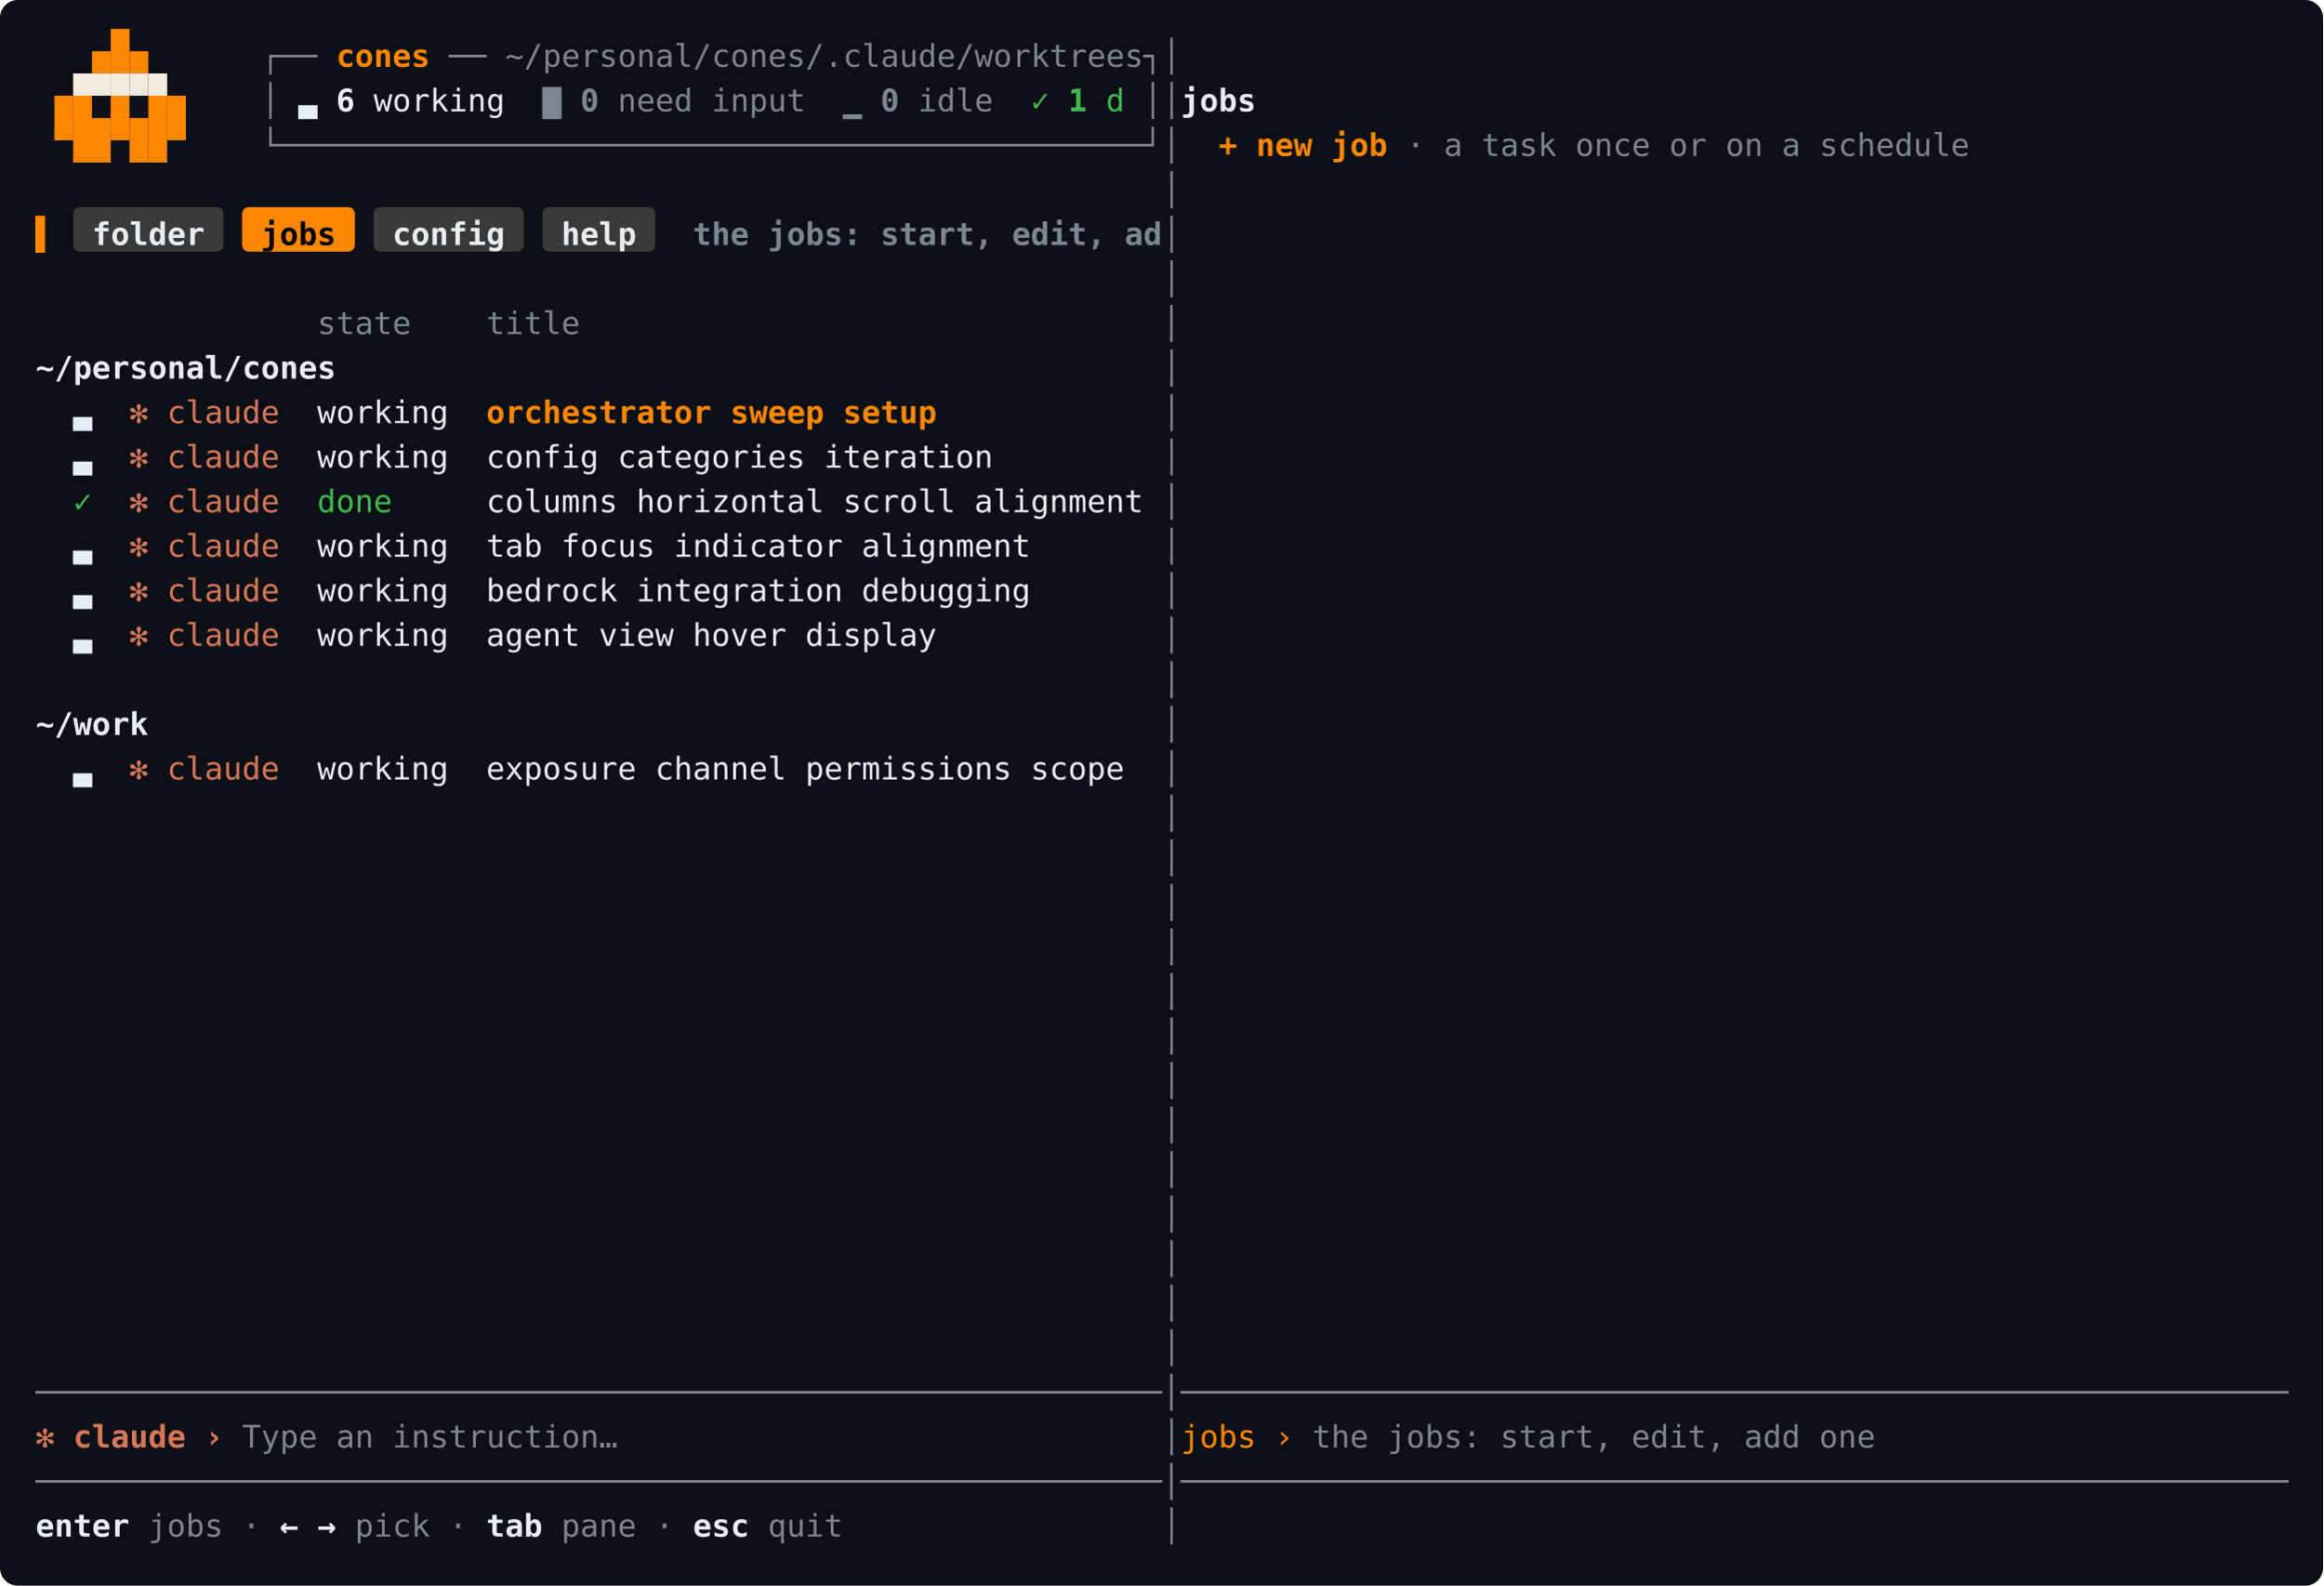
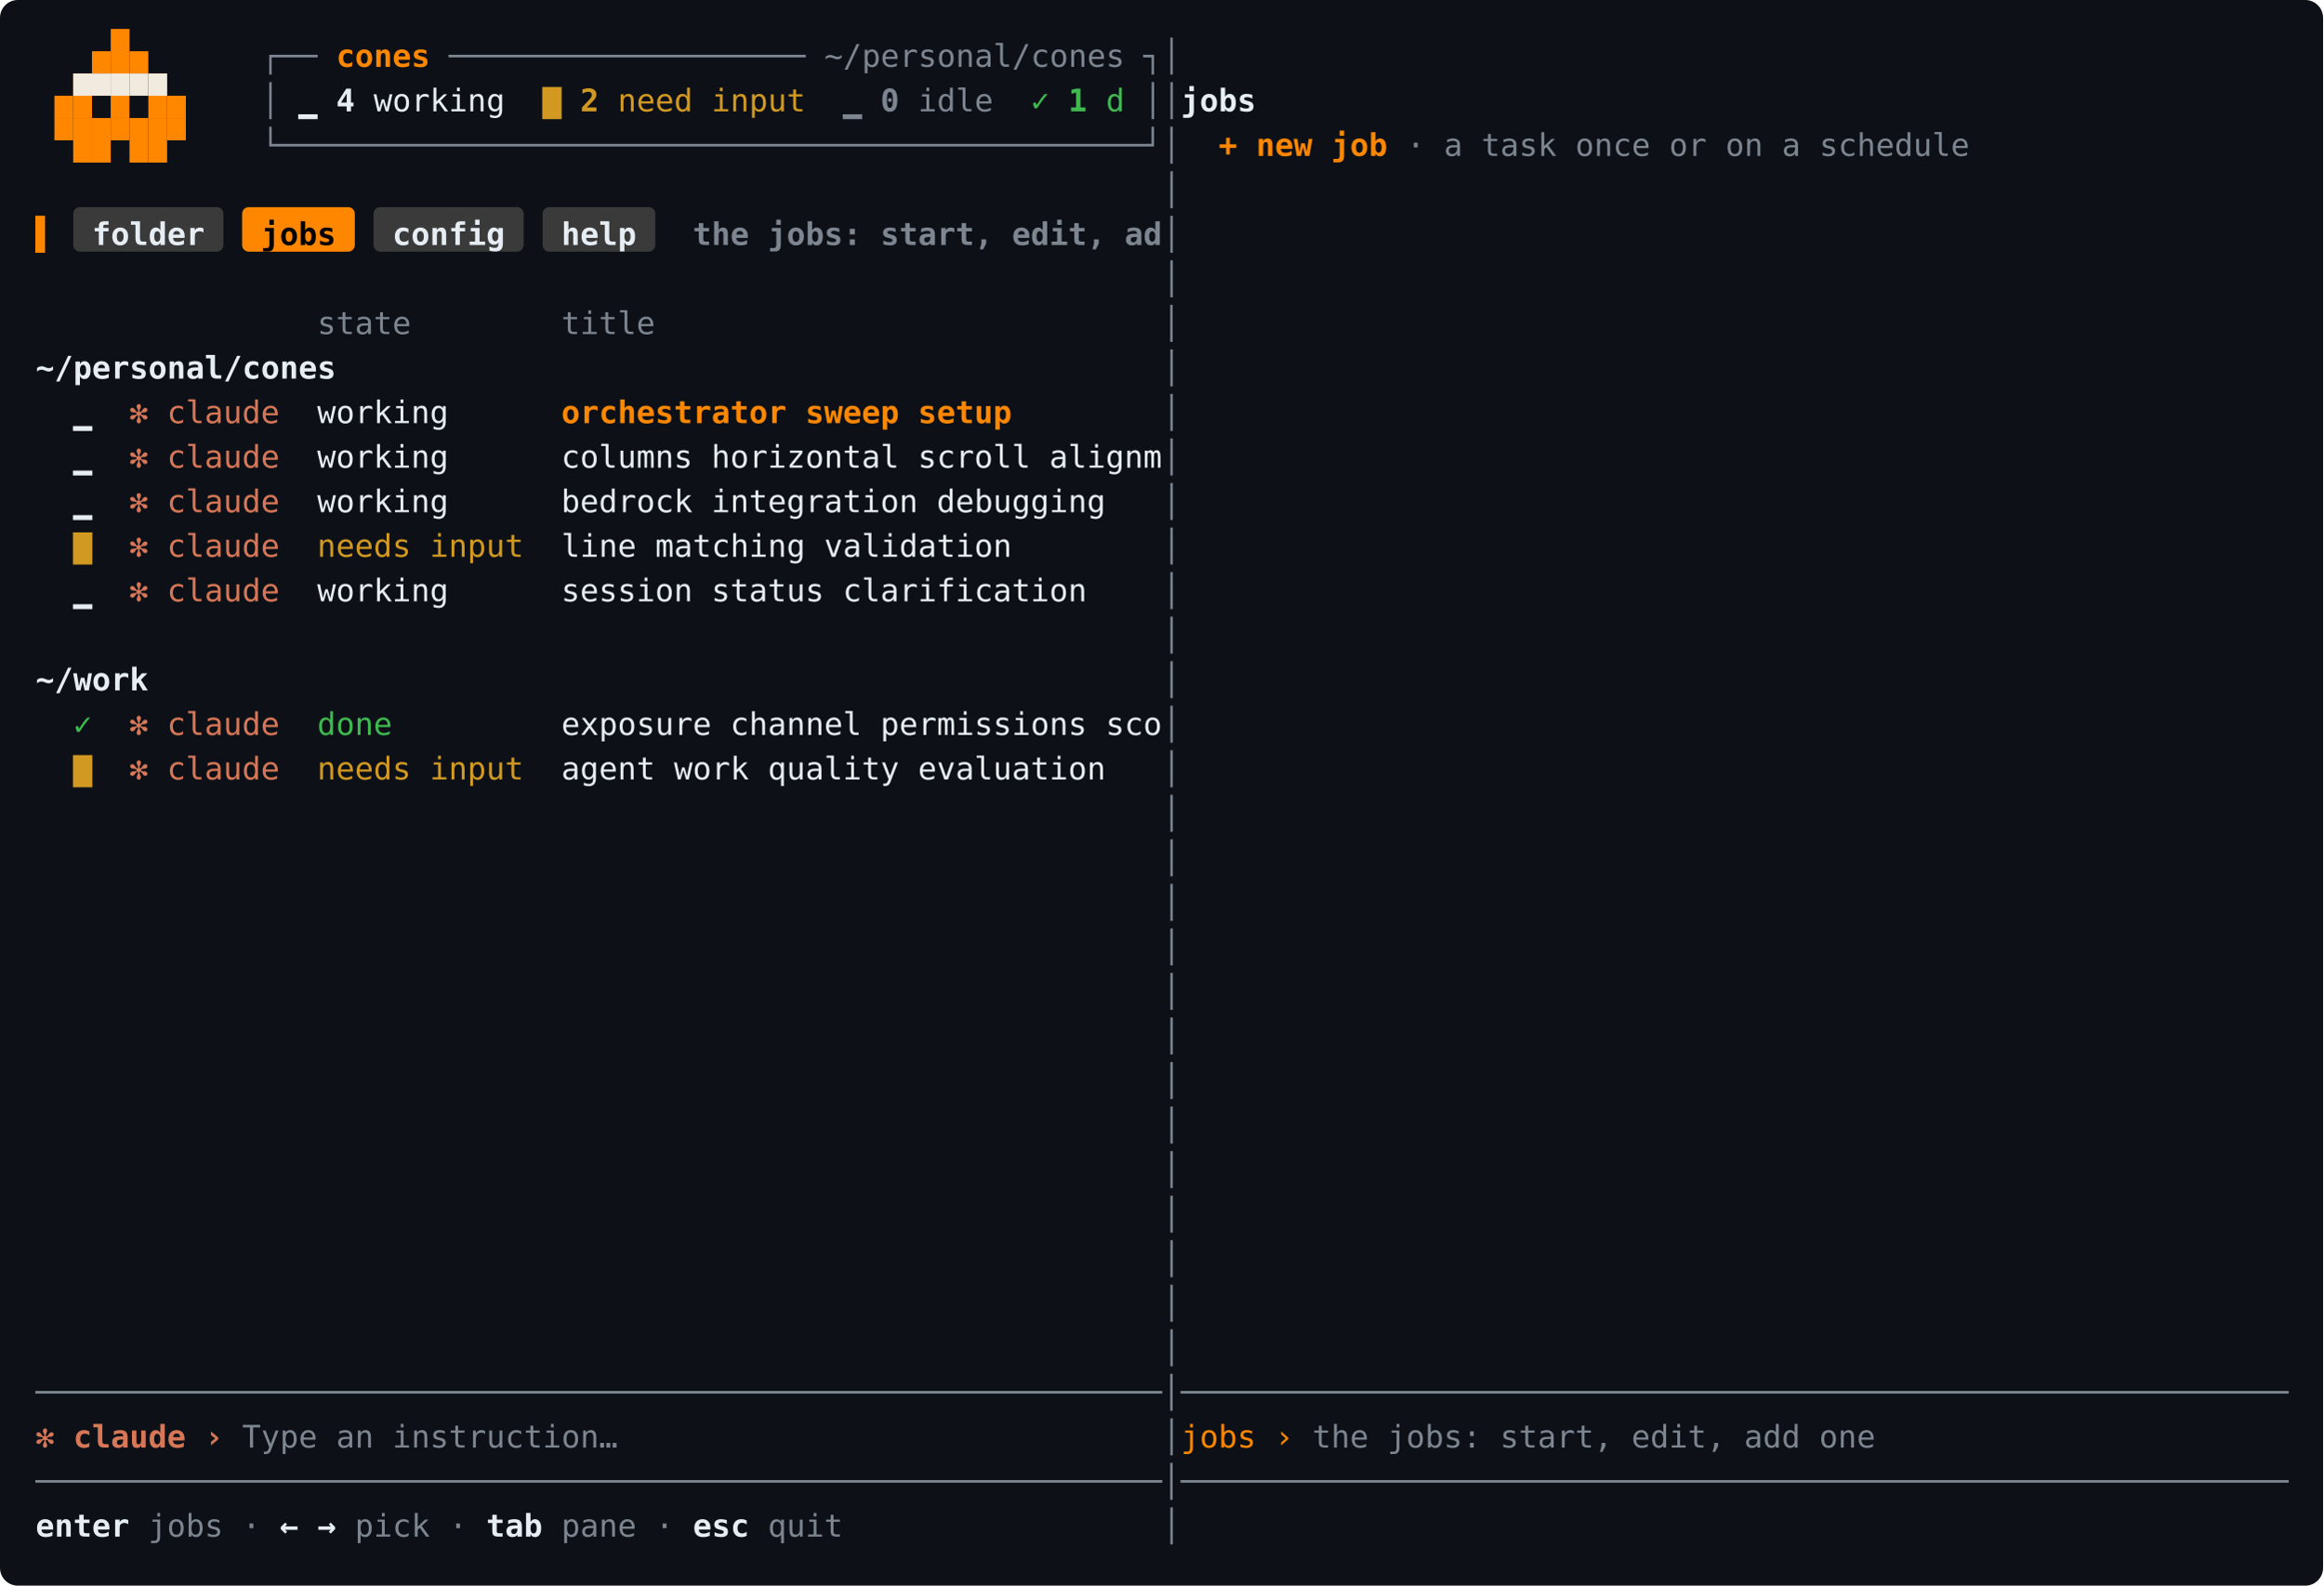
<svg xmlns="http://www.w3.org/2000/svg" width="1043" height="712" viewBox="0 0 1043 712" font-family="SFMono-Regular,Menlo,Consolas,monospace" font-size="14">
  <rect width="1043" height="712" rx="8" fill="#0d1117" />
  <rect x="41.29" y="23.0" width="8.43" height="10.0" fill="#ff8700" />
  <rect x="49.72" y="13" width="8.43" height="20" fill="#ff8700" />
  <rect x="58.15" y="23.0" width="8.43" height="10.0" fill="#ff8700" />
  <text x="117.2" y="30" xml:space="preserve" textLength="33.7" lengthAdjust="spacingAndGlyphs" fill="#7d8590">┌── </text>
  <text x="150.9" y="30" xml:space="preserve" textLength="50.6" lengthAdjust="spacingAndGlyphs" fill="#ff8700" font-weight="700">cones </text>
-   <text x="201.5" y="30" xml:space="preserve" textLength="328.8" lengthAdjust="spacingAndGlyphs" fill="#7d8590">── ~/personal/cones/.claude/worktrees┐│</text>
+   <text x="201.5" y="30" xml:space="preserve" textLength="328.8" lengthAdjust="spacingAndGlyphs" fill="#7d8590">─────────────────── ~/personal/cones ┐│</text>
  <rect x="24.43" y="43.0" width="8.43" height="10.0" fill="#ff8700" />
  <rect x="32.9" y="33" width="8.4" height="20" rx="0" fill="#ff8700" />
  <rect x="32.86" y="33" width="8.43" height="10.0" fill="#f1eadf" />
  <rect x="41.29" y="33" width="8.43" height="10.0" fill="#f1eadf" />
  <rect x="49.7" y="33" width="8.4" height="20" rx="0" fill="#ff8700" />
  <rect x="49.72" y="33" width="8.43" height="10.0" fill="#f1eadf" />
  <rect x="58.15" y="33" width="8.43" height="10.0" fill="#f1eadf" />
  <rect x="66.6" y="33" width="8.4" height="20" rx="0" fill="#ff8700" />
  <rect x="66.58" y="33" width="8.43" height="10.0" fill="#f1eadf" />
  <rect x="75.01" y="43.0" width="8.43" height="10.0" fill="#ff8700" />
  <text x="117.2" y="50" xml:space="preserve" textLength="8.4" lengthAdjust="spacingAndGlyphs" fill="#7d8590">│</text>
-   <text x="125.6" y="50" xml:space="preserve" textLength="25.3" lengthAdjust="spacingAndGlyphs" fill="#e6edf3"> ▃ </text>
-   <text x="150.9" y="50" xml:space="preserve" textLength="8.4" lengthAdjust="spacingAndGlyphs" fill="#e6edf3" font-weight="700">6</text>
+   <text x="125.6" y="50" xml:space="preserve" textLength="25.3" lengthAdjust="spacingAndGlyphs" fill="#e6edf3"> ▁ </text>
+   <text x="150.9" y="50" xml:space="preserve" textLength="8.4" lengthAdjust="spacingAndGlyphs" fill="#e6edf3" font-weight="700">4</text>
  <text x="159.3" y="50" xml:space="preserve" textLength="84.3" lengthAdjust="spacingAndGlyphs" fill="#e6edf3"> working  </text>
-   <text x="243.6" y="50" xml:space="preserve" textLength="16.9" lengthAdjust="spacingAndGlyphs" fill="#7d8590">▇ </text>
-   <text x="260.5" y="50" xml:space="preserve" textLength="8.4" lengthAdjust="spacingAndGlyphs" fill="#7d8590" font-weight="700">0</text>
-   <text x="268.9" y="50" xml:space="preserve" textLength="92.7" lengthAdjust="spacingAndGlyphs" fill="#7d8590"> need input</text>
+   <text x="243.6" y="50" xml:space="preserve" textLength="16.9" lengthAdjust="spacingAndGlyphs" fill="#d29922">▇ </text>
+   <text x="260.5" y="50" xml:space="preserve" textLength="8.4" lengthAdjust="spacingAndGlyphs" fill="#d29922" font-weight="700">2</text>
+   <text x="268.9" y="50" xml:space="preserve" textLength="92.7" lengthAdjust="spacingAndGlyphs" fill="#d29922"> need input</text>
  <text x="378.5" y="50" xml:space="preserve" textLength="16.9" lengthAdjust="spacingAndGlyphs" fill="#7d8590">▁ </text>
  <text x="395.3" y="50" xml:space="preserve" textLength="8.4" lengthAdjust="spacingAndGlyphs" fill="#7d8590" font-weight="700">0</text>
  <text x="403.8" y="50" xml:space="preserve" textLength="42.1" lengthAdjust="spacingAndGlyphs" fill="#7d8590"> idle</text>
  <text x="462.8" y="50" xml:space="preserve" textLength="16.9" lengthAdjust="spacingAndGlyphs" fill="#3fb950">✓ </text>
  <text x="479.6" y="50" xml:space="preserve" textLength="8.4" lengthAdjust="spacingAndGlyphs" fill="#3fb950" font-weight="700">1</text>
  <text x="488.1" y="50" xml:space="preserve" textLength="16.9" lengthAdjust="spacingAndGlyphs" fill="#3fb950"> d</text>
  <text x="513.4" y="50" xml:space="preserve" textLength="16.9" lengthAdjust="spacingAndGlyphs" fill="#7d8590">││</text>
  <text x="530.2" y="50" xml:space="preserve" textLength="33.7" lengthAdjust="spacingAndGlyphs" fill="#e6edf3" font-weight="700">jobs</text>
  <rect x="24.43" y="53" width="8.43" height="10.0" fill="#ff8700" />
  <rect x="32.86" y="53" width="8.43" height="20" fill="#ff8700" />
  <rect x="41.29" y="53" width="8.43" height="20" fill="#ff8700" />
  <rect x="49.72" y="53" width="8.43" height="10.0" fill="#ff8700" />
  <rect x="58.15" y="53" width="8.43" height="20" fill="#ff8700" />
  <rect x="66.58" y="53" width="8.43" height="20" fill="#ff8700" />
  <rect x="75.01" y="53" width="8.43" height="10.0" fill="#ff8700" />
  <text x="117.2" y="70" xml:space="preserve" textLength="413.1" lengthAdjust="spacingAndGlyphs" fill="#7d8590">└──────────────────────────────────────────────┘│</text>
  <text x="547.1" y="70" xml:space="preserve" textLength="75.9" lengthAdjust="spacingAndGlyphs" fill="#ff8700" font-weight="700">+ new job</text>
  <text x="623.0" y="70" xml:space="preserve" textLength="261.3" lengthAdjust="spacingAndGlyphs" fill="#7d8590"> · a task once or on a schedule</text>
  <text x="521.8" y="90" xml:space="preserve" textLength="8.4" lengthAdjust="spacingAndGlyphs" fill="#7d8590">│</text>
  <text x="16.0" y="110" xml:space="preserve" textLength="16.9" lengthAdjust="spacingAndGlyphs" fill="#ff8700" font-weight="700">▌ </text>
  <rect x="32.9" y="93" width="67.4" height="20" rx="3" fill="#3a3a3a" />
  <text x="32.9" y="110" xml:space="preserve" textLength="67.4" lengthAdjust="spacingAndGlyphs" fill="#e6edf3" font-weight="700"> folder </text>
  <rect x="108.7" y="93" width="50.6" height="20" rx="3" fill="#ff8700" />
  <text x="108.7" y="110" xml:space="preserve" textLength="50.6" lengthAdjust="spacingAndGlyphs" fill="#000" font-weight="700"> jobs </text>
  <rect x="167.7" y="93" width="67.4" height="20" rx="3" fill="#3a3a3a" />
  <text x="167.7" y="110" xml:space="preserve" textLength="67.4" lengthAdjust="spacingAndGlyphs" fill="#e6edf3" font-weight="700"> config </text>
  <rect x="243.6" y="93" width="50.6" height="20" rx="3" fill="#3a3a3a" />
  <text x="243.6" y="110" xml:space="preserve" textLength="50.6" lengthAdjust="spacingAndGlyphs" fill="#e6edf3" font-weight="700"> help </text>
  <text x="302.6" y="110" xml:space="preserve" textLength="219.2" lengthAdjust="spacingAndGlyphs" fill="#7d8590" font-weight="700"> the jobs: start, edit, ad</text>
  <text x="521.8" y="110" xml:space="preserve" textLength="8.4" lengthAdjust="spacingAndGlyphs" fill="#7d8590">│</text>
  <text x="521.8" y="130" xml:space="preserve" textLength="8.4" lengthAdjust="spacingAndGlyphs" fill="#7d8590">│</text>
-   <text x="16.0" y="150" xml:space="preserve" textLength="514.2" lengthAdjust="spacingAndGlyphs" fill="#7d8590">               state    title                               │</text>
+   <text x="16.0" y="150" xml:space="preserve" textLength="514.2" lengthAdjust="spacingAndGlyphs" fill="#7d8590">               state        title                           │</text>
  <text x="16.0" y="170" xml:space="preserve" textLength="134.9" lengthAdjust="spacingAndGlyphs" fill="#e6edf3" font-weight="700">~/personal/cones</text>
  <text x="521.8" y="170" xml:space="preserve" textLength="8.4" lengthAdjust="spacingAndGlyphs" fill="#7d8590">│</text>
-   <text x="32.9" y="190" xml:space="preserve" textLength="25.3" lengthAdjust="spacingAndGlyphs" fill="#e6edf3">▃  </text>
+   <text x="32.9" y="190" xml:space="preserve" textLength="25.3" lengthAdjust="spacingAndGlyphs" fill="#e6edf3">▁  </text>
  <text x="58.1" y="190" xml:space="preserve" textLength="84.3" lengthAdjust="spacingAndGlyphs" fill="#d77757">✻ claude  </text>
-   <text x="142.4" y="190" xml:space="preserve" textLength="75.9" lengthAdjust="spacingAndGlyphs" fill="#e6edf3">working  </text>
-   <text x="218.3" y="190" xml:space="preserve" textLength="303.5" lengthAdjust="spacingAndGlyphs" fill="#ff8700" font-weight="700">orchestrator sweep setup            </text>
+   <text x="142.4" y="190" xml:space="preserve" textLength="109.6" lengthAdjust="spacingAndGlyphs" fill="#e6edf3">working      </text>
+   <text x="252.0" y="190" xml:space="preserve" textLength="269.8" lengthAdjust="spacingAndGlyphs" fill="#ff8700" font-weight="700">orchestrator sweep setup        </text>
  <text x="521.8" y="190" xml:space="preserve" textLength="8.4" lengthAdjust="spacingAndGlyphs" fill="#7d8590">│</text>
-   <text x="32.9" y="210" xml:space="preserve" textLength="25.3" lengthAdjust="spacingAndGlyphs" fill="#e6edf3">▃  </text>
+   <text x="32.9" y="210" xml:space="preserve" textLength="25.3" lengthAdjust="spacingAndGlyphs" fill="#e6edf3">▁  </text>
  <text x="58.1" y="210" xml:space="preserve" textLength="84.3" lengthAdjust="spacingAndGlyphs" fill="#d77757">✻ claude  </text>
-   <text x="142.4" y="210" xml:space="preserve" textLength="379.3" lengthAdjust="spacingAndGlyphs" fill="#e6edf3">working  config categories iteration         </text>
+   <text x="142.4" y="210" xml:space="preserve" textLength="379.3" lengthAdjust="spacingAndGlyphs" fill="#e6edf3">working      columns horizontal scroll alignm</text>
  <text x="521.8" y="210" xml:space="preserve" textLength="8.4" lengthAdjust="spacingAndGlyphs" fill="#7d8590">│</text>
-   <text x="32.9" y="230" xml:space="preserve" textLength="25.3" lengthAdjust="spacingAndGlyphs" fill="#3fb950">✓  </text>
+   <text x="32.9" y="230" xml:space="preserve" textLength="25.3" lengthAdjust="spacingAndGlyphs" fill="#e6edf3">▁  </text>
  <text x="58.1" y="230" xml:space="preserve" textLength="84.3" lengthAdjust="spacingAndGlyphs" fill="#d77757">✻ claude  </text>
-   <text x="142.4" y="230" xml:space="preserve" textLength="75.9" lengthAdjust="spacingAndGlyphs" fill="#3fb950">done     </text>
-   <text x="218.3" y="230" xml:space="preserve" textLength="303.5" lengthAdjust="spacingAndGlyphs" fill="#e6edf3">columns horizontal scroll alignment </text>
+   <text x="142.4" y="230" xml:space="preserve" textLength="379.3" lengthAdjust="spacingAndGlyphs" fill="#e6edf3">working      bedrock integration debugging   </text>
  <text x="521.8" y="230" xml:space="preserve" textLength="8.4" lengthAdjust="spacingAndGlyphs" fill="#7d8590">│</text>
-   <text x="32.9" y="250" xml:space="preserve" textLength="25.3" lengthAdjust="spacingAndGlyphs" fill="#e6edf3">▃  </text>
+   <text x="32.9" y="250" xml:space="preserve" textLength="25.3" lengthAdjust="spacingAndGlyphs" fill="#d29922">▇  </text>
  <text x="58.1" y="250" xml:space="preserve" textLength="84.3" lengthAdjust="spacingAndGlyphs" fill="#d77757">✻ claude  </text>
-   <text x="142.4" y="250" xml:space="preserve" textLength="379.3" lengthAdjust="spacingAndGlyphs" fill="#e6edf3">working  tab focus indicator alignment       </text>
+   <text x="142.4" y="250" xml:space="preserve" textLength="109.6" lengthAdjust="spacingAndGlyphs" fill="#d29922">needs input  </text>
+   <text x="252.0" y="250" xml:space="preserve" textLength="269.8" lengthAdjust="spacingAndGlyphs" fill="#e6edf3">line matching validation        </text>
  <text x="521.8" y="250" xml:space="preserve" textLength="8.4" lengthAdjust="spacingAndGlyphs" fill="#7d8590">│</text>
-   <text x="32.9" y="270" xml:space="preserve" textLength="25.3" lengthAdjust="spacingAndGlyphs" fill="#e6edf3">▃  </text>
+   <text x="32.9" y="270" xml:space="preserve" textLength="25.3" lengthAdjust="spacingAndGlyphs" fill="#e6edf3">▁  </text>
  <text x="58.1" y="270" xml:space="preserve" textLength="84.3" lengthAdjust="spacingAndGlyphs" fill="#d77757">✻ claude  </text>
-   <text x="142.4" y="270" xml:space="preserve" textLength="379.3" lengthAdjust="spacingAndGlyphs" fill="#e6edf3">working  bedrock integration debugging       </text>
+   <text x="142.4" y="270" xml:space="preserve" textLength="379.3" lengthAdjust="spacingAndGlyphs" fill="#e6edf3">working      session status clarification    </text>
  <text x="521.8" y="270" xml:space="preserve" textLength="8.4" lengthAdjust="spacingAndGlyphs" fill="#7d8590">│</text>
-   <text x="32.9" y="290" xml:space="preserve" textLength="25.3" lengthAdjust="spacingAndGlyphs" fill="#e6edf3">▃  </text>
-   <text x="58.1" y="290" xml:space="preserve" textLength="84.3" lengthAdjust="spacingAndGlyphs" fill="#d77757">✻ claude  </text>
-   <text x="142.4" y="290" xml:space="preserve" textLength="379.3" lengthAdjust="spacingAndGlyphs" fill="#e6edf3">working  agent view hover display            </text>
  <text x="521.8" y="290" xml:space="preserve" textLength="8.4" lengthAdjust="spacingAndGlyphs" fill="#7d8590">│</text>
+   <text x="16.0" y="310" xml:space="preserve" textLength="50.6" lengthAdjust="spacingAndGlyphs" fill="#e6edf3" font-weight="700">~/work</text>
  <text x="521.8" y="310" xml:space="preserve" textLength="8.4" lengthAdjust="spacingAndGlyphs" fill="#7d8590">│</text>
-   <text x="16.0" y="330" xml:space="preserve" textLength="50.6" lengthAdjust="spacingAndGlyphs" fill="#e6edf3" font-weight="700">~/work</text>
+   <text x="32.9" y="330" xml:space="preserve" textLength="25.3" lengthAdjust="spacingAndGlyphs" fill="#3fb950">✓  </text>
+   <text x="58.1" y="330" xml:space="preserve" textLength="84.3" lengthAdjust="spacingAndGlyphs" fill="#d77757">✻ claude  </text>
+   <text x="142.4" y="330" xml:space="preserve" textLength="109.6" lengthAdjust="spacingAndGlyphs" fill="#3fb950">done         </text>
+   <text x="252.0" y="330" xml:space="preserve" textLength="269.8" lengthAdjust="spacingAndGlyphs" fill="#e6edf3">exposure channel permissions sco</text>
  <text x="521.8" y="330" xml:space="preserve" textLength="8.4" lengthAdjust="spacingAndGlyphs" fill="#7d8590">│</text>
-   <text x="32.9" y="350" xml:space="preserve" textLength="25.3" lengthAdjust="spacingAndGlyphs" fill="#e6edf3">▃  </text>
+   <text x="32.9" y="350" xml:space="preserve" textLength="25.3" lengthAdjust="spacingAndGlyphs" fill="#d29922">▇  </text>
  <text x="58.1" y="350" xml:space="preserve" textLength="84.3" lengthAdjust="spacingAndGlyphs" fill="#d77757">✻ claude  </text>
-   <text x="142.4" y="350" xml:space="preserve" textLength="379.3" lengthAdjust="spacingAndGlyphs" fill="#e6edf3">working  exposure channel permissions scope  </text>
+   <text x="142.4" y="350" xml:space="preserve" textLength="109.6" lengthAdjust="spacingAndGlyphs" fill="#d29922">needs input  </text>
+   <text x="252.0" y="350" xml:space="preserve" textLength="269.8" lengthAdjust="spacingAndGlyphs" fill="#e6edf3">agent work quality evaluation   </text>
  <text x="521.8" y="350" xml:space="preserve" textLength="8.4" lengthAdjust="spacingAndGlyphs" fill="#7d8590">│</text>
  <text x="521.8" y="370" xml:space="preserve" textLength="8.4" lengthAdjust="spacingAndGlyphs" fill="#7d8590">│</text>
  <text x="521.8" y="390" xml:space="preserve" textLength="8.4" lengthAdjust="spacingAndGlyphs" fill="#7d8590">│</text>
  <text x="521.8" y="410" xml:space="preserve" textLength="8.4" lengthAdjust="spacingAndGlyphs" fill="#7d8590">│</text>
  <text x="521.8" y="430" xml:space="preserve" textLength="8.4" lengthAdjust="spacingAndGlyphs" fill="#7d8590">│</text>
  <text x="521.8" y="450" xml:space="preserve" textLength="8.4" lengthAdjust="spacingAndGlyphs" fill="#7d8590">│</text>
  <text x="521.8" y="470" xml:space="preserve" textLength="8.4" lengthAdjust="spacingAndGlyphs" fill="#7d8590">│</text>
  <text x="521.8" y="490" xml:space="preserve" textLength="8.4" lengthAdjust="spacingAndGlyphs" fill="#7d8590">│</text>
  <text x="521.8" y="510" xml:space="preserve" textLength="8.4" lengthAdjust="spacingAndGlyphs" fill="#7d8590">│</text>
  <text x="521.8" y="530" xml:space="preserve" textLength="8.4" lengthAdjust="spacingAndGlyphs" fill="#7d8590">│</text>
  <text x="521.8" y="550" xml:space="preserve" textLength="8.4" lengthAdjust="spacingAndGlyphs" fill="#7d8590">│</text>
  <text x="521.8" y="570" xml:space="preserve" textLength="8.4" lengthAdjust="spacingAndGlyphs" fill="#7d8590">│</text>
  <text x="521.8" y="590" xml:space="preserve" textLength="8.4" lengthAdjust="spacingAndGlyphs" fill="#7d8590">│</text>
  <text x="521.8" y="610" xml:space="preserve" textLength="8.4" lengthAdjust="spacingAndGlyphs" fill="#7d8590">│</text>
  <text x="16.0" y="630" xml:space="preserve" textLength="1011.6" lengthAdjust="spacingAndGlyphs" fill="#7d8590">────────────────────────────────────────────────────────────│───────────────────────────────────────────────────────────</text>
  <text x="16.0" y="650" xml:space="preserve" textLength="92.7" lengthAdjust="spacingAndGlyphs" fill="#d77757" font-weight="700">✻ claude › </text>
  <text x="108.7" y="650" xml:space="preserve" textLength="8.4" lengthAdjust="spacingAndGlyphs" fill="#7d8590">T</text>
  <text x="117.2" y="650" xml:space="preserve" textLength="160.2" lengthAdjust="spacingAndGlyphs" fill="#7d8590">ype an instruction…</text>
  <text x="521.8" y="650" xml:space="preserve" textLength="8.4" lengthAdjust="spacingAndGlyphs" fill="#7d8590">│</text>
  <text x="530.2" y="650" xml:space="preserve" textLength="59.0" lengthAdjust="spacingAndGlyphs" fill="#ff8700">jobs › </text>
  <text x="589.2" y="650" xml:space="preserve" textLength="252.9" lengthAdjust="spacingAndGlyphs" fill="#7d8590">the jobs: start, edit, add one</text>
  <text x="16.0" y="670" xml:space="preserve" textLength="1011.6" lengthAdjust="spacingAndGlyphs" fill="#7d8590">────────────────────────────────────────────────────────────│───────────────────────────────────────────────────────────</text>
  <text x="16.0" y="690" xml:space="preserve" textLength="42.1" lengthAdjust="spacingAndGlyphs" fill="#e6edf3" font-weight="700">enter</text>
  <text x="58.1" y="690" xml:space="preserve" textLength="67.4" lengthAdjust="spacingAndGlyphs" fill="#7d8590"> jobs · </text>
  <text x="125.6" y="690" xml:space="preserve" textLength="25.3" lengthAdjust="spacingAndGlyphs" fill="#e6edf3" font-weight="700">← →</text>
  <text x="150.9" y="690" xml:space="preserve" textLength="67.4" lengthAdjust="spacingAndGlyphs" fill="#7d8590"> pick · </text>
  <text x="218.3" y="690" xml:space="preserve" textLength="25.3" lengthAdjust="spacingAndGlyphs" fill="#e6edf3" font-weight="700">tab</text>
  <text x="243.6" y="690" xml:space="preserve" textLength="67.4" lengthAdjust="spacingAndGlyphs" fill="#7d8590"> pane · </text>
  <text x="311.1" y="690" xml:space="preserve" textLength="25.3" lengthAdjust="spacingAndGlyphs" fill="#e6edf3" font-weight="700">esc</text>
  <text x="336.3" y="690" xml:space="preserve" textLength="42.1" lengthAdjust="spacingAndGlyphs" fill="#7d8590"> quit</text>
  <text x="521.8" y="690" xml:space="preserve" textLength="8.4" lengthAdjust="spacingAndGlyphs" fill="#7d8590">│</text>
</svg>
